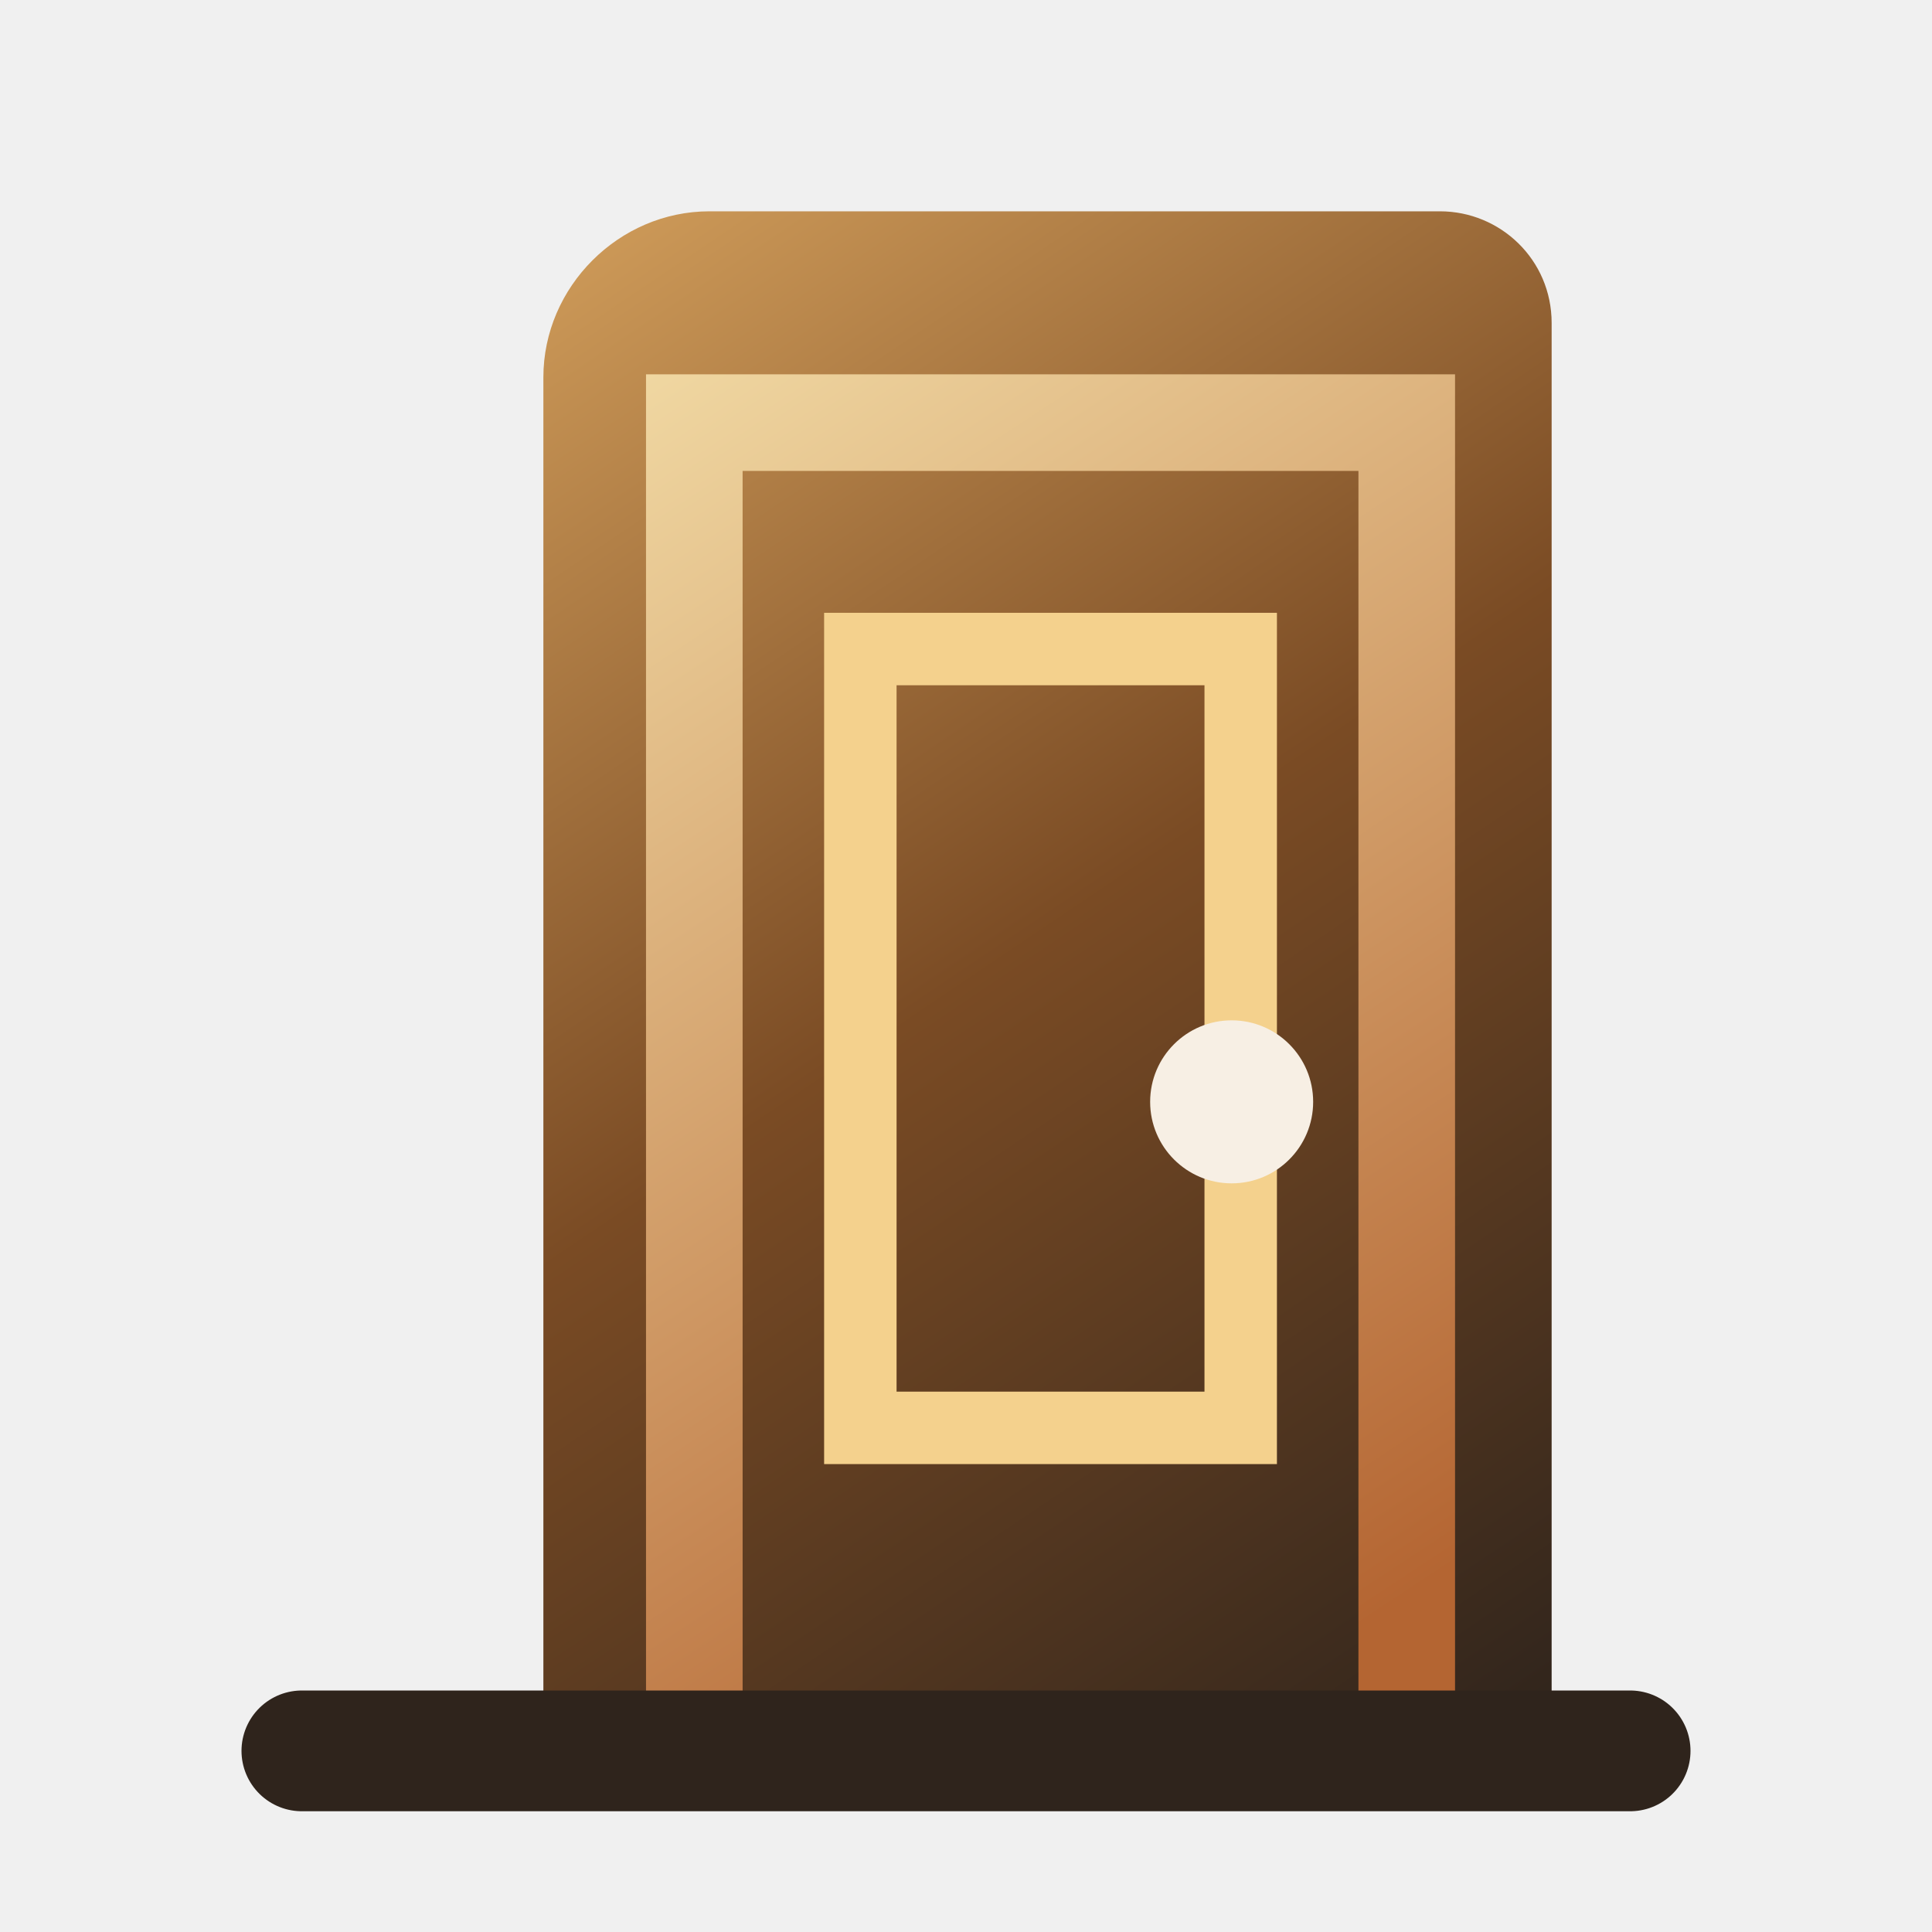
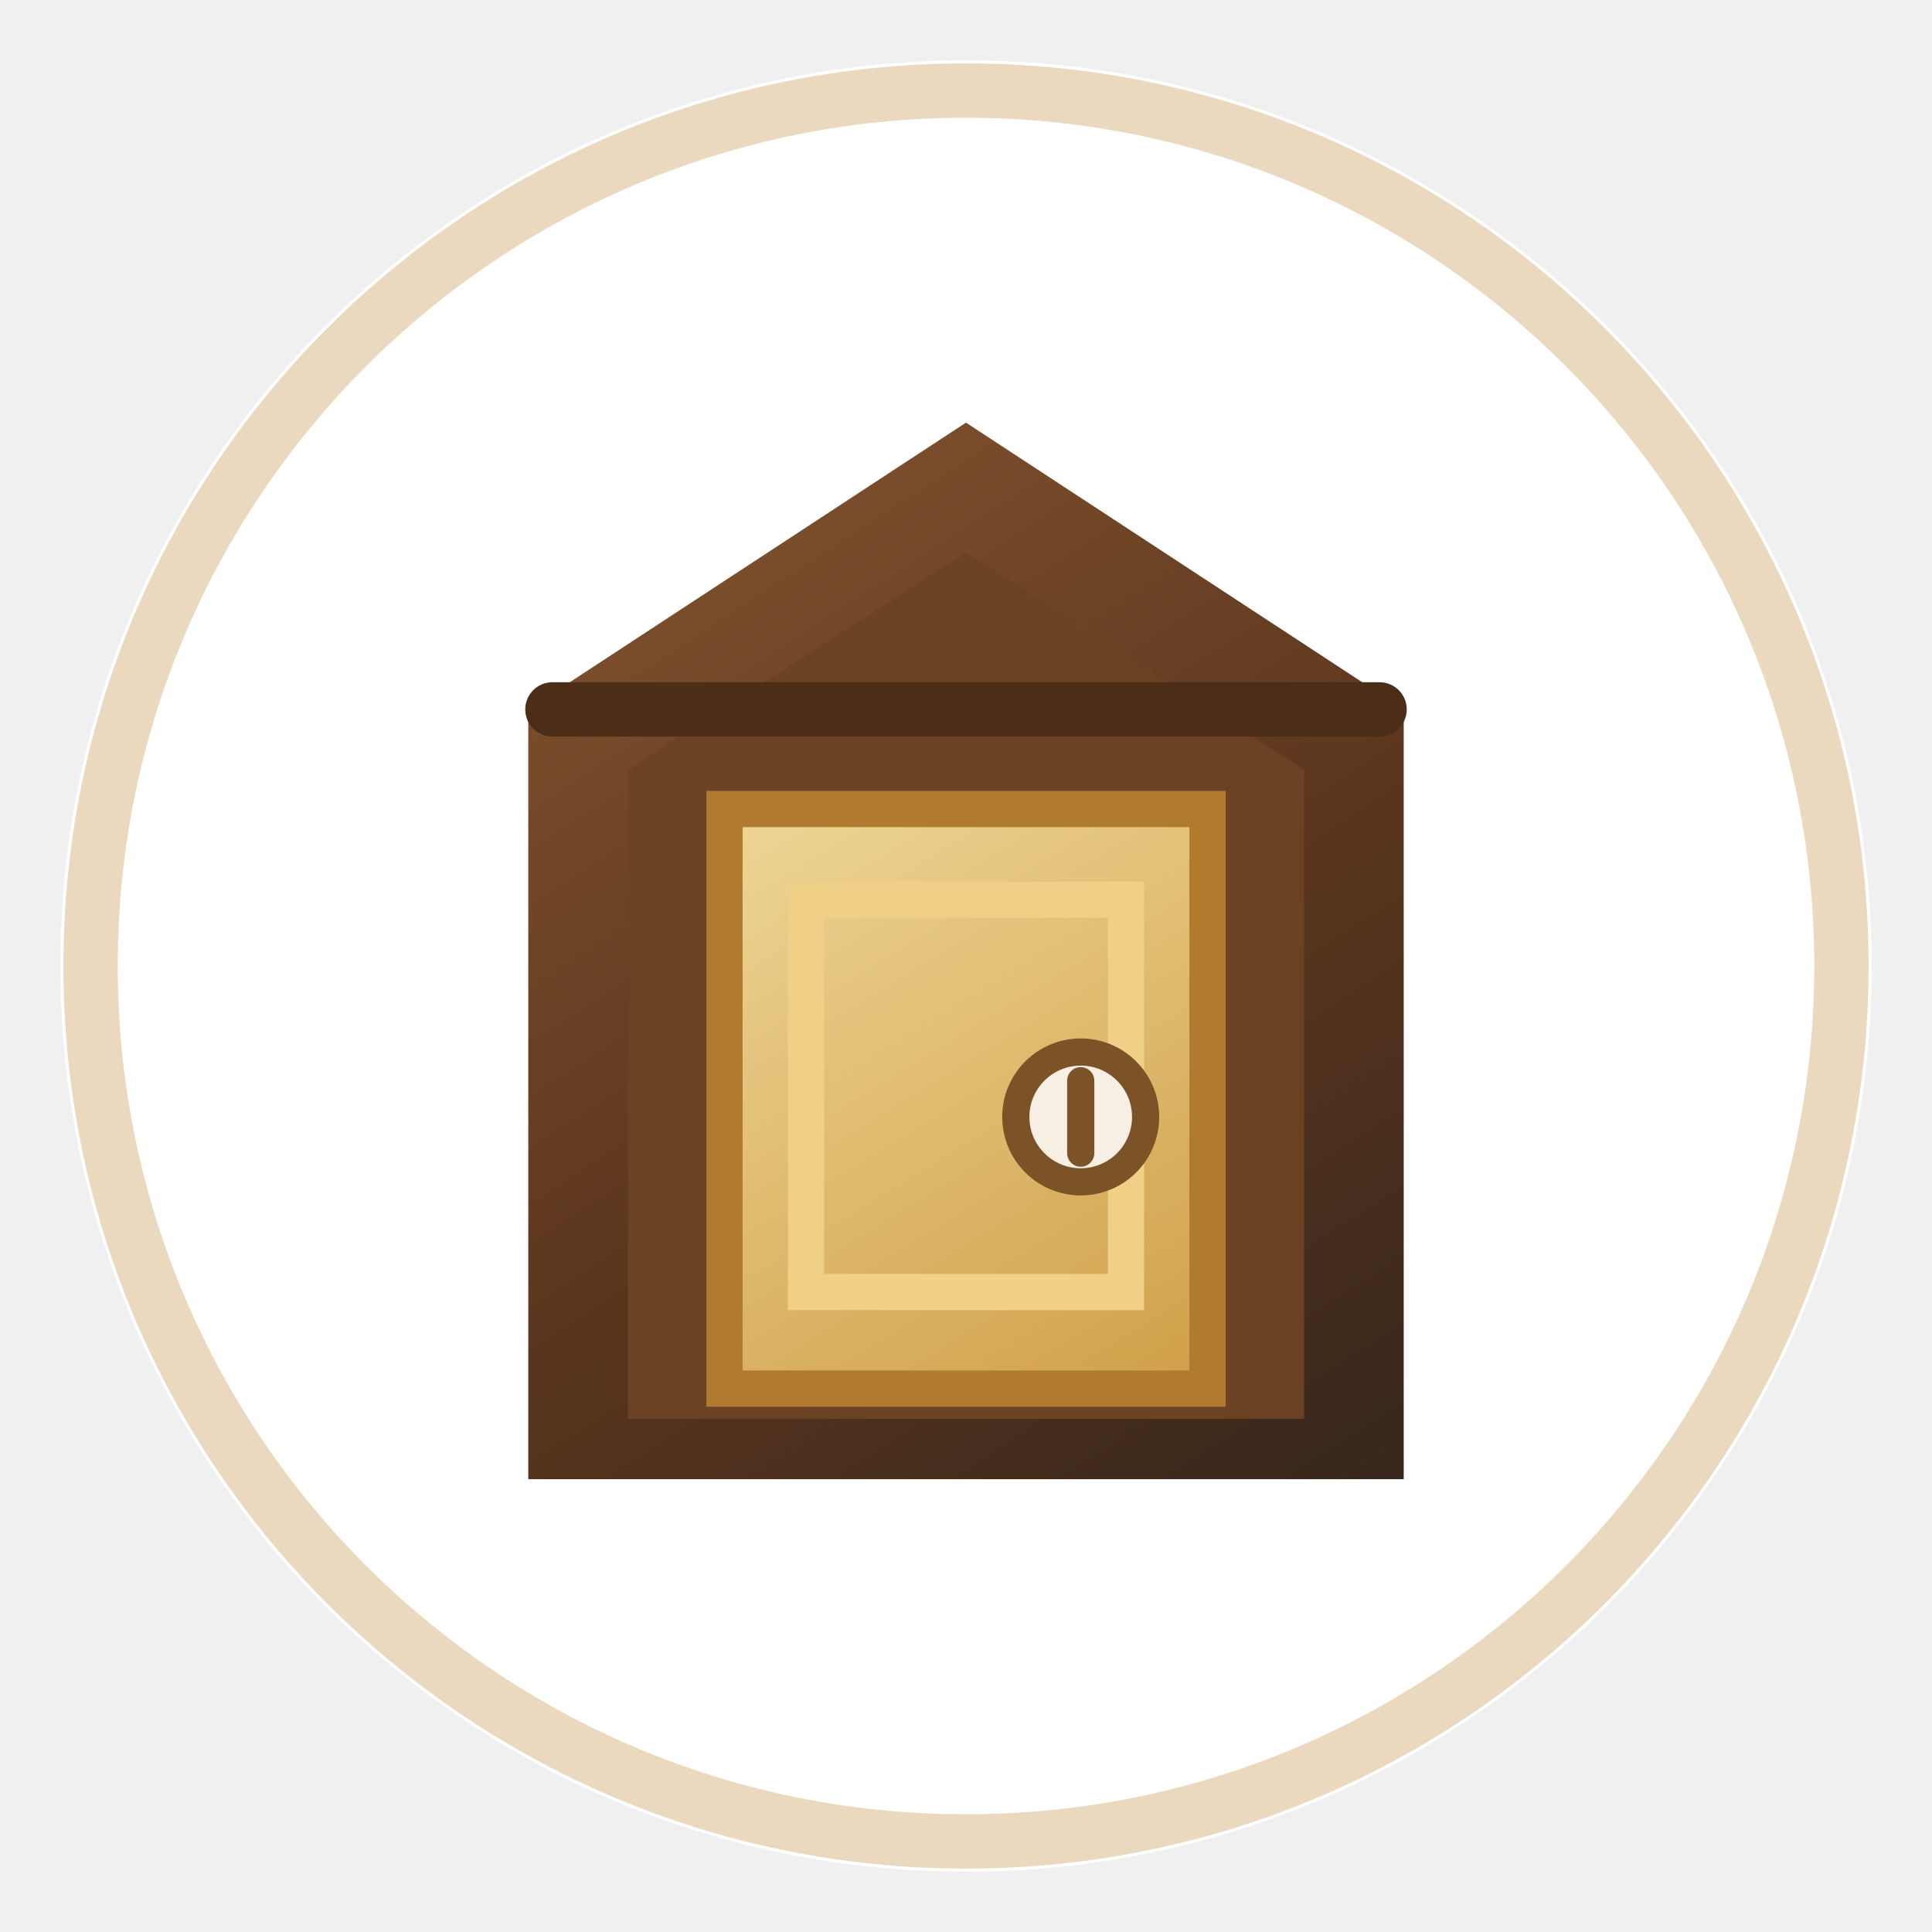
<svg xmlns="http://www.w3.org/2000/svg" viewBox="0 0 64 64">
  <defs>
-     <linearGradient id="door" x1="14" y1="7" x2="49" y2="59" gradientUnits="userSpaceOnUse">
-       <stop stop-color="#d8a45f" />
-       <stop offset="0.5" stop-color="#7a4b24" />
+     <linearGradient id="door-frame" x1="18" y1="10" x2="46" y2="53" gradientUnits="userSpaceOnUse">
+       <stop stop-color="#8b5a33" />
+       <stop offset="0.55" stop-color="#5a351d" />
      <stop offset="1" stop-color="#2f241c" />
    </linearGradient>
-     <linearGradient id="gold" x1="19" y1="8" x2="48" y2="52" gradientUnits="userSpaceOnUse">
-       <stop stop-color="#f6e3ad" />
-       <stop offset="1" stop-color="#b46532" />
+     <linearGradient id="door-panel" x1="24" y1="18" x2="40" y2="44" gradientUnits="userSpaceOnUse">
+       <stop stop-color="#f6e4ab" />
+       <stop offset="1" stop-color="#d1a14a" />
    </linearGradient>
  </defs>
-   <path d="M18 58V12.5C18 9.5 20.5 7 23.5 7h24.2c2 0 3.7 1.6 3.7 3.7V58H18Z" fill="url(#door)" />
-   <path d="M23 58V14h23.6v44H23Z" fill="none" stroke="url(#gold)" stroke-width="3.2" />
-   <path d="M28.5 21.5h12.6v25.8H28.5V21.5Z" fill="none" stroke="#f4d18d" stroke-width="2.4" />
-   <circle cx="40.8" cy="36.5" r="2.7" fill="#f7efe4" />
-   <path d="M10 58h44" stroke="#2f241c" stroke-width="4" stroke-linecap="round" />
+   <circle cx="32" cy="32" r="30" fill="#ffffff" />
+   <circle cx="32" cy="32" r="29" fill="none" stroke="#ead8bf" stroke-width="1.8" />
+   <g transform="translate(0 1)">
+     <path d="M17.5 48V22.5L32 13l14.5 9.5V48H17.5Z" fill="url(#door-frame)" />
+     <path d="M20.8 46V24.5L32 17.3l11.2 7.2V46H20.8Z" fill="#6c4224" />
+     <path d="M24 45V25.8H40V45H24Z" fill="url(#door-panel)" stroke="#b07b2f" stroke-width="1.2" />
+     <path d="M26.7 28.8H37.3V41.8H26.7Z" fill="none" stroke="#f0cf87" stroke-width="1.2" />
+     <circle cx="35.8" cy="36" r="2.15" fill="#f7efe4" stroke="#7b5327" stroke-width="0.9" />
+     <path d="M35.8 34.8v2.4" stroke="#7b5327" stroke-width="0.9" stroke-linecap="round" />
+     <path d="M18.3 22.5H45.7" stroke="#4c2d17" stroke-width="1.8" stroke-linecap="round" />
+   </g>
</svg>
